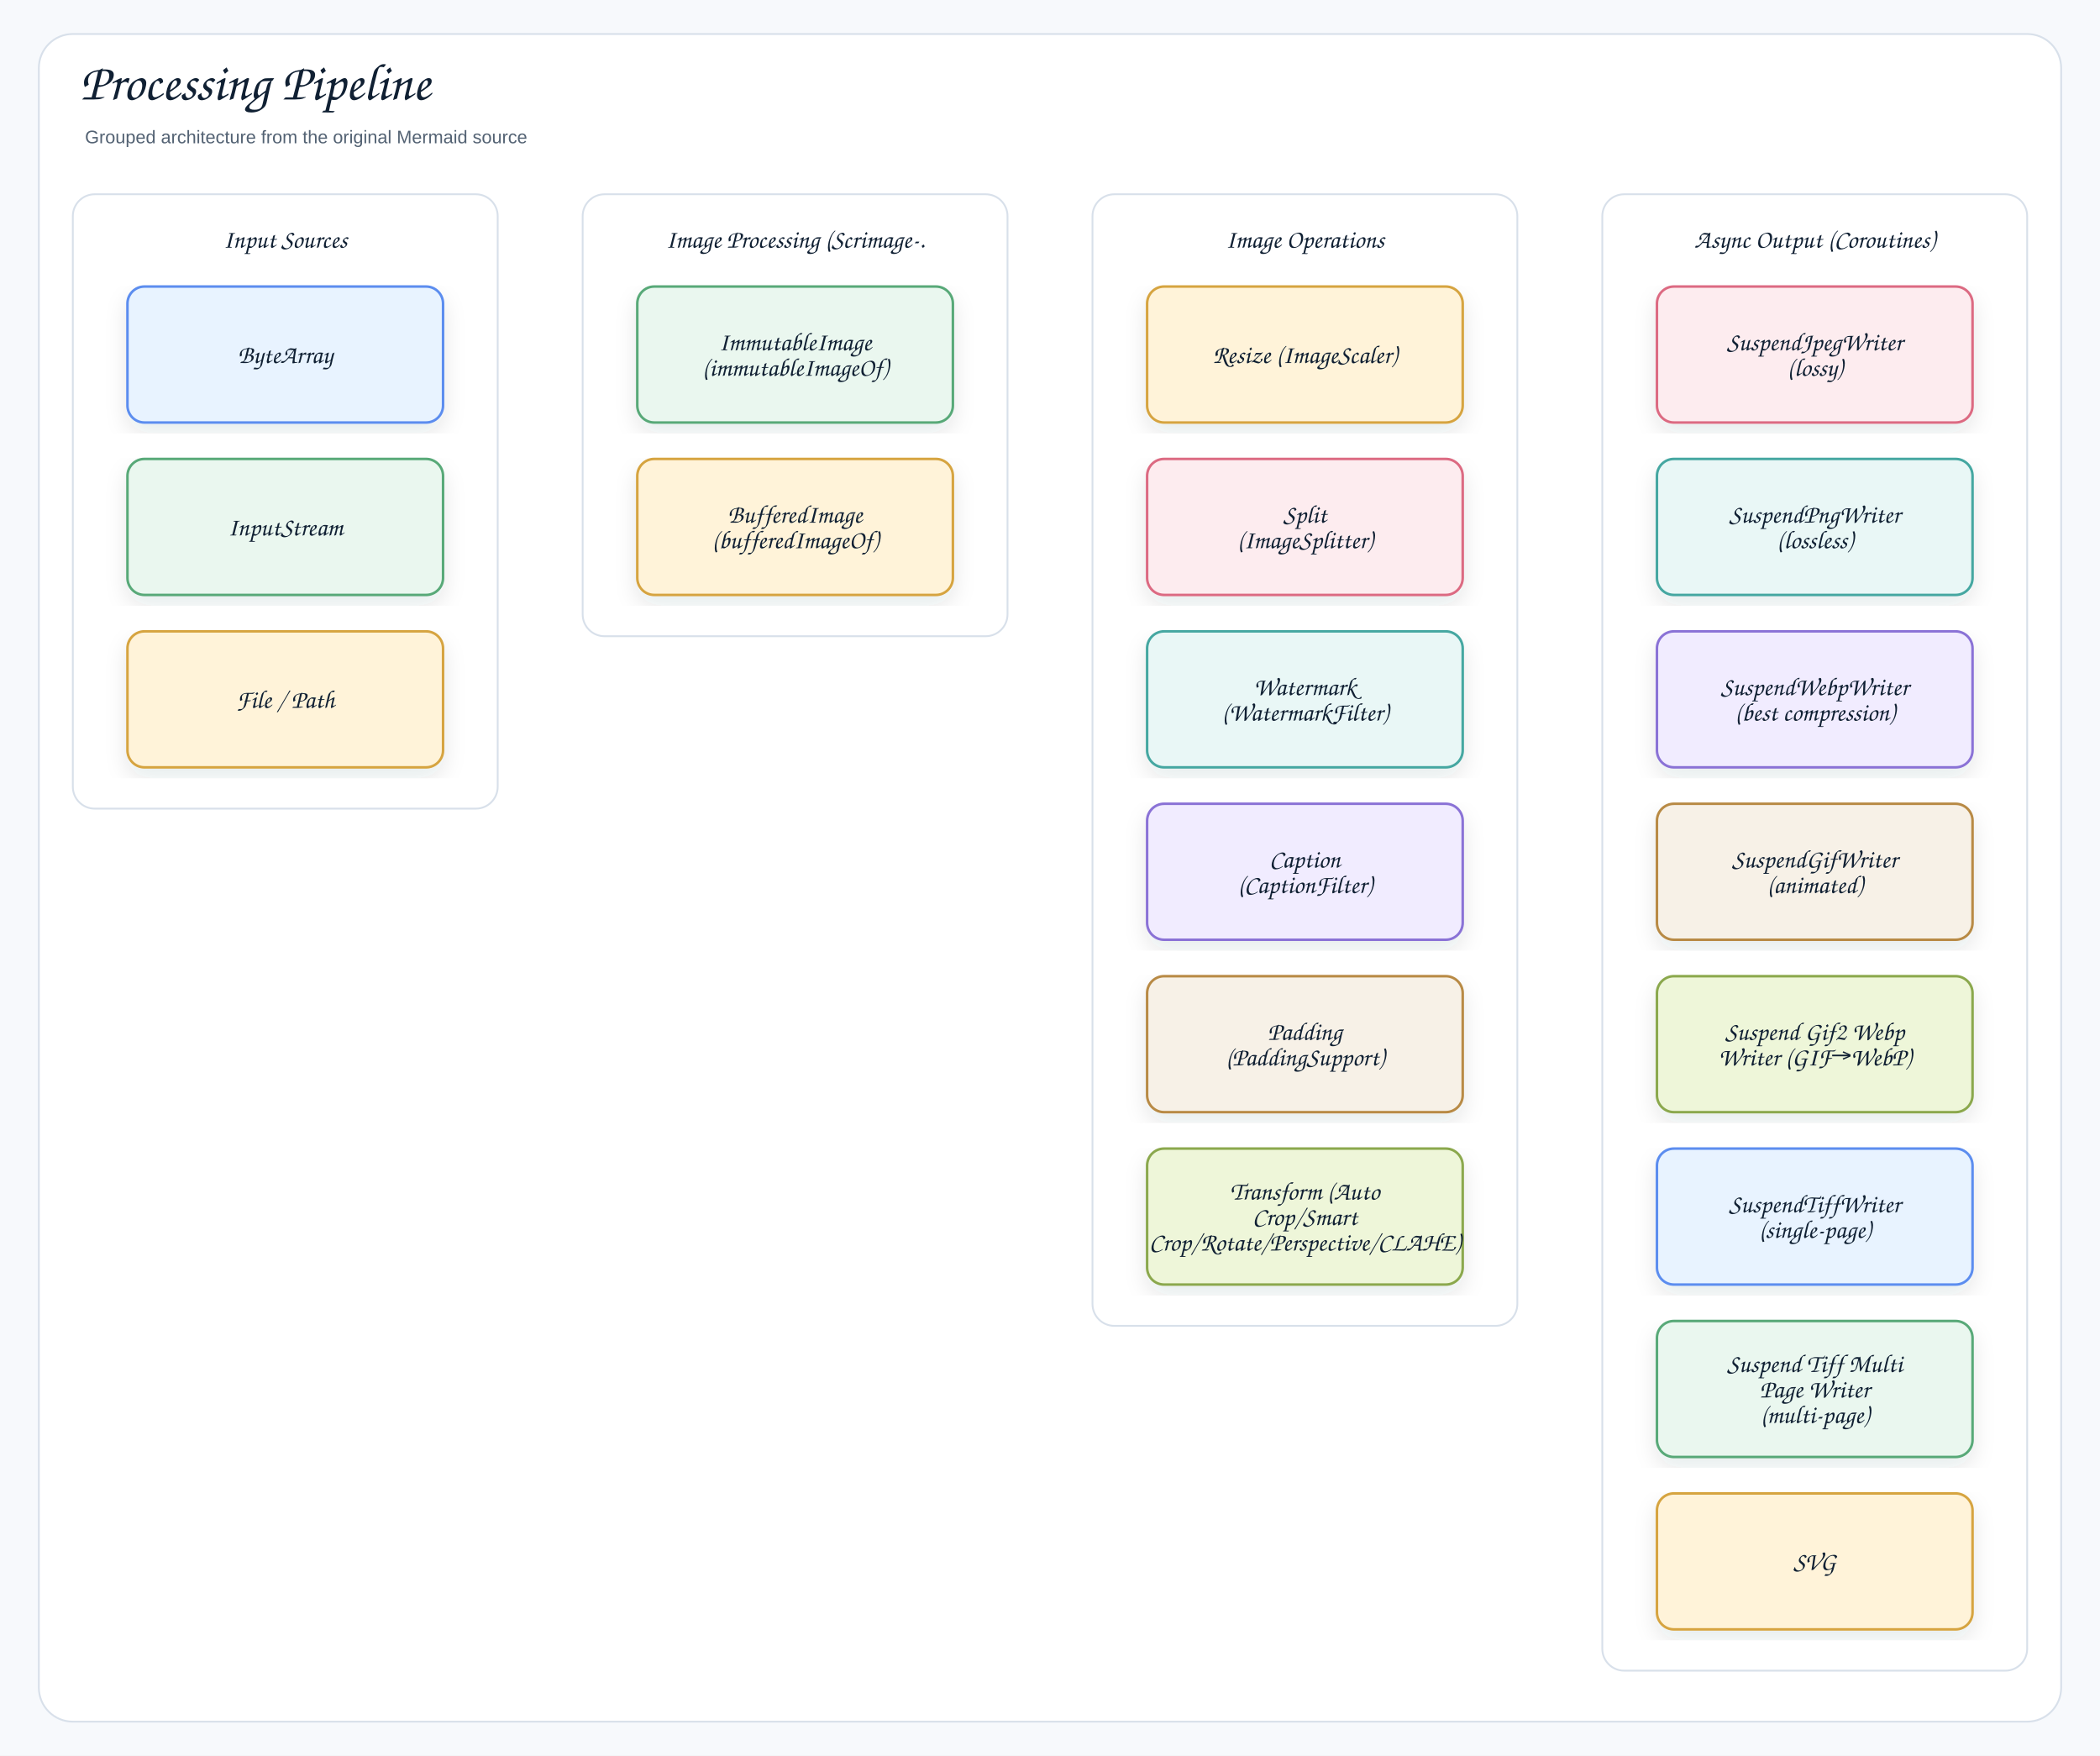
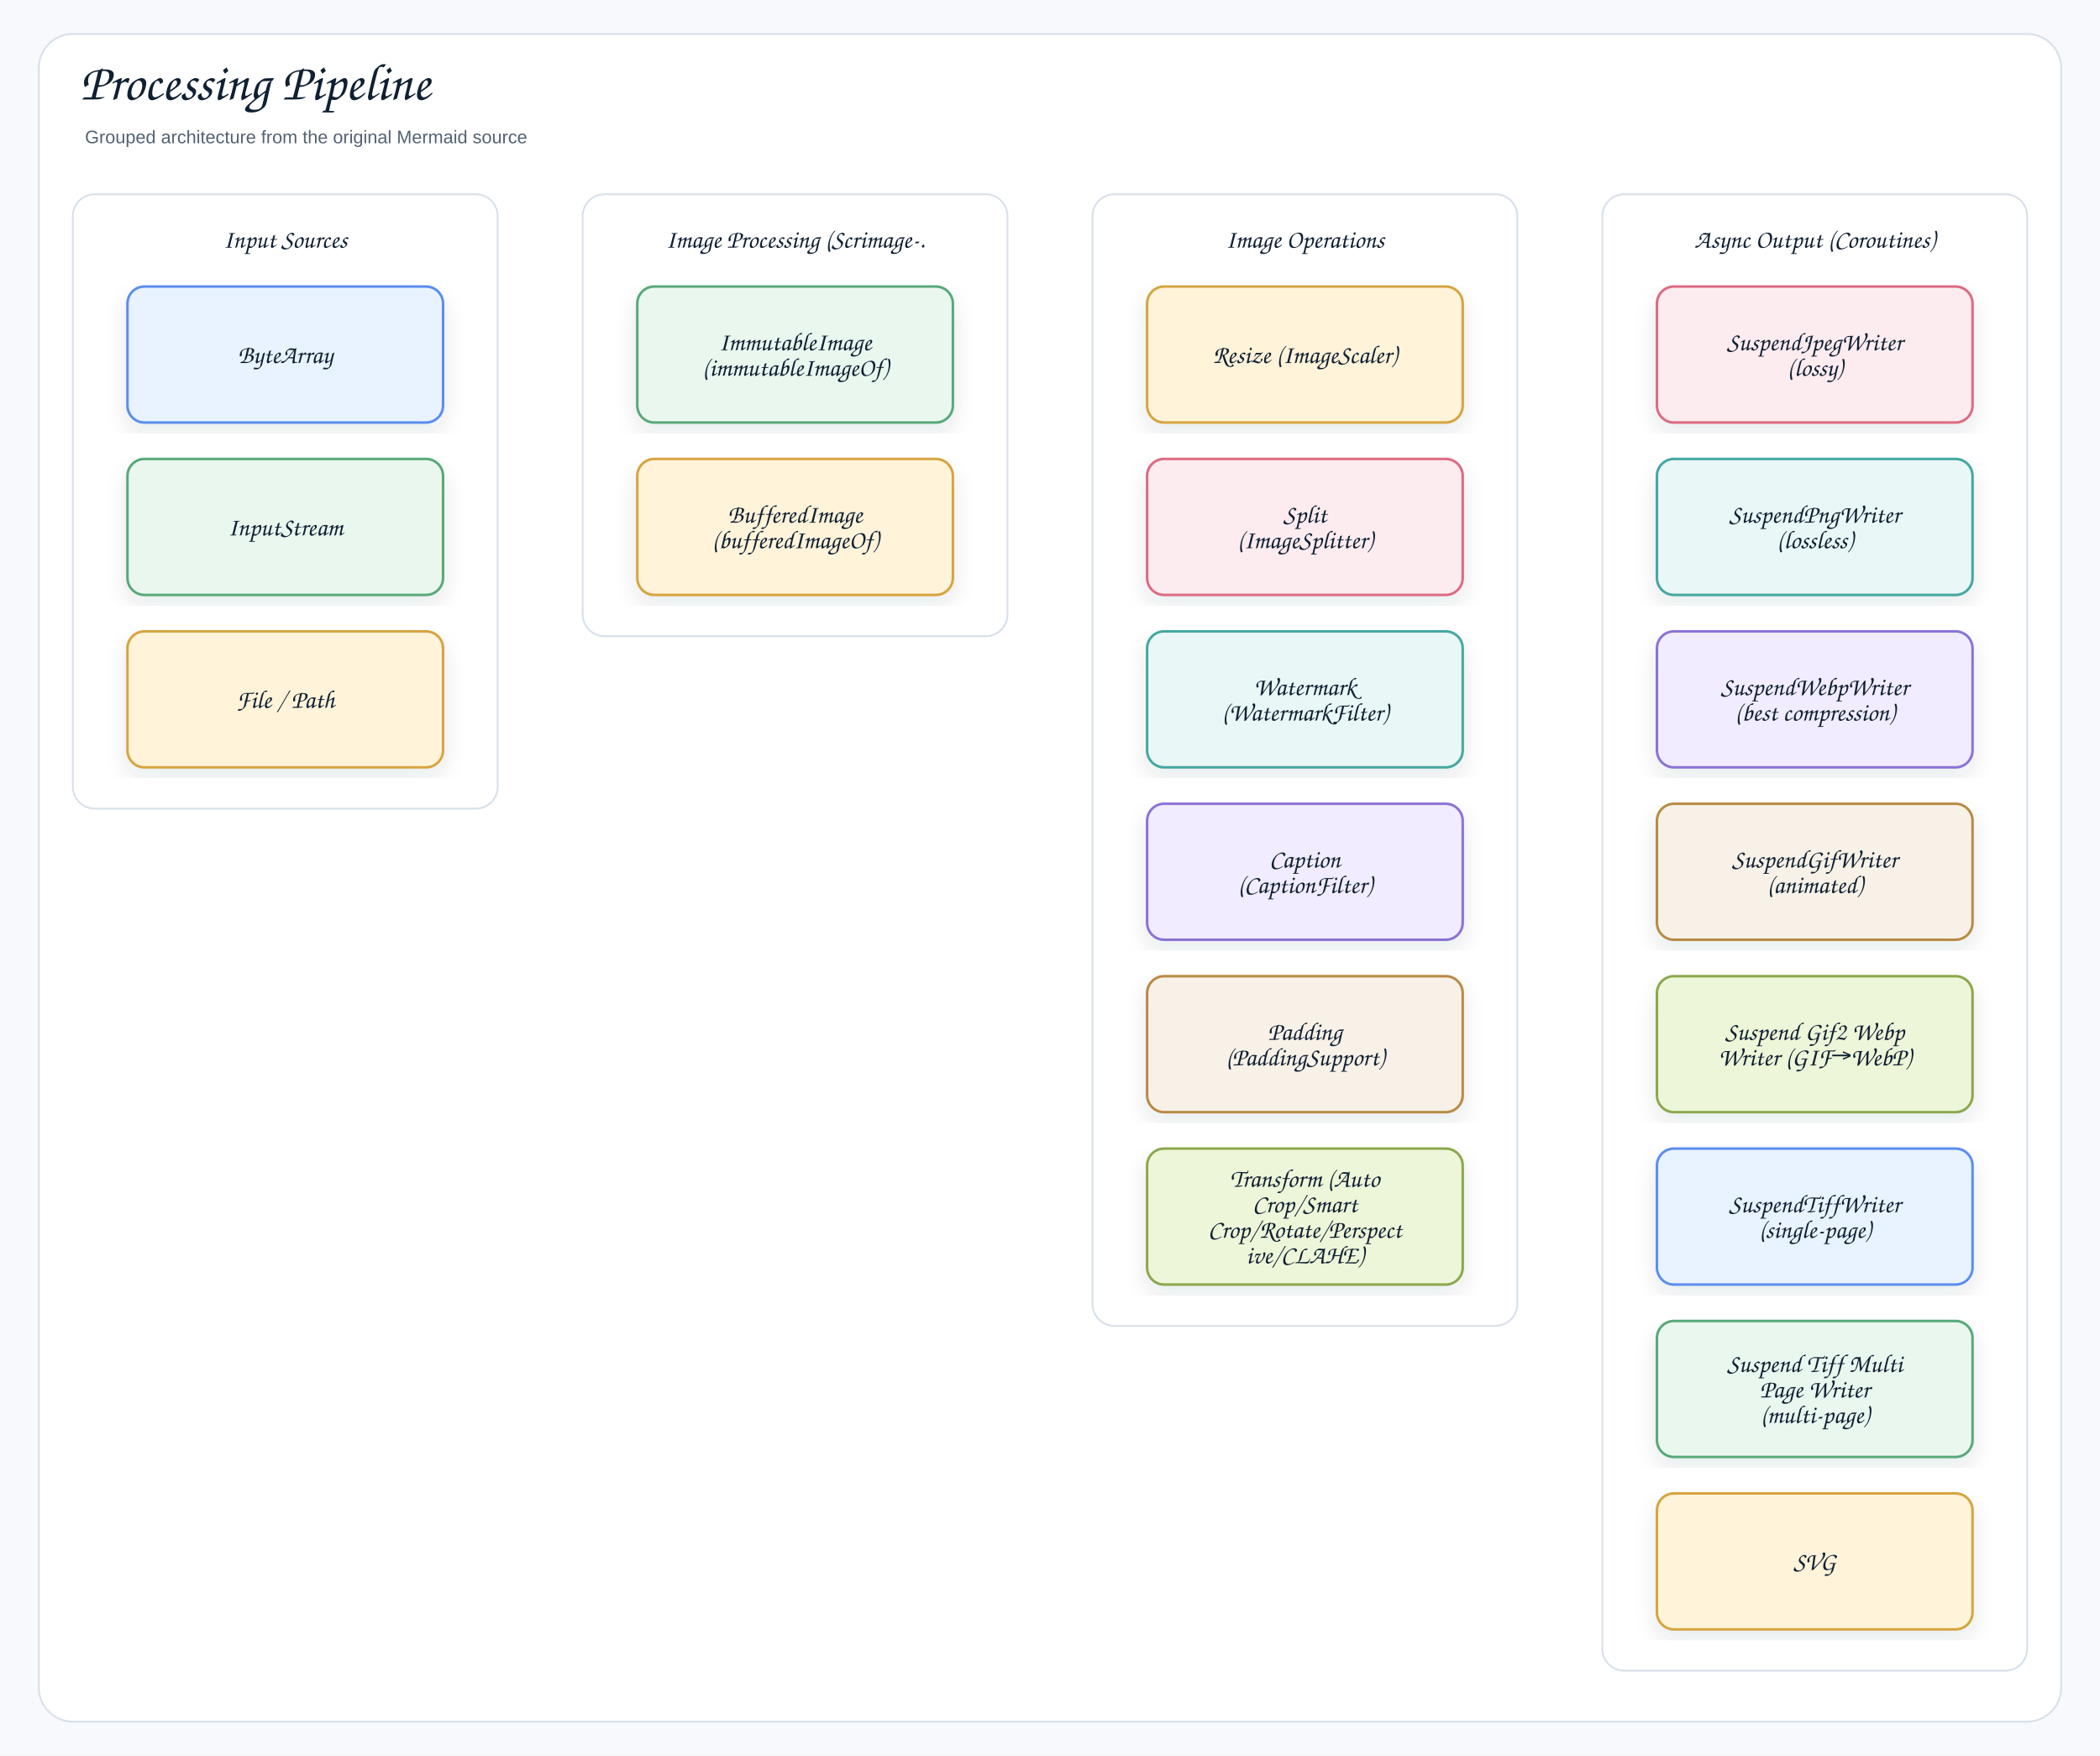
<svg xmlns="http://www.w3.org/2000/svg" width="1730" height="1446" viewBox="0 0 1730 1446" role="img" aria-label="Processing Pipeline">
  <defs>
    <filter id="shadow" x="-8%" y="-8%" width="116%" height="116%">
      <feDropShadow dx="0" dy="8" stdDeviation="9" flood-color="#1f2937" flood-opacity="0.10" />
    </filter>
    <marker id="openArrow" markerWidth="12" markerHeight="10" refX="10" refY="5" orient="auto" markerUnits="strokeWidth">
      <path d="M 1 1 L 10 5 L 1 9" fill="none" stroke="#758297" stroke-width="1.8" stroke-linecap="round" stroke-linejoin="round" />
    </marker>
    <marker id="inherit" markerWidth="14" markerHeight="12" refX="12" refY="6" orient="auto" markerUnits="strokeWidth">
      <path d="M 0 1 L 12 6 L 0 11 Z" fill="#ffffff" stroke="#758297" stroke-width="1.8" />
    </marker>
    <style>
    .canvas{fill:#f7f9fc}.frame{fill:#fff;stroke:#d8e0ea;stroke-width:1.5}
    .title{font-family:"Architects Daughter","Comic Sans MS","Comic Sans",cursive;font-size:43px;font-weight:400;fill:#102033}
    .subtitle{font-family:"Comic Sans MS","Comic Sans","Comic Neue",Arial,sans-serif;font-size:15px;font-weight:400;fill:#536273}
    .label{font-family:"Architects Daughter","Comic Sans MS","Comic Sans",cursive;font-size:25px;font-weight:400;fill:#102033}
    .smallLabel{font-family:"Architects Daughter","Comic Sans MS","Comic Sans",cursive;font-size:21px;font-weight:400;fill:#102033}
    .mono{font-family:"Comic Sans MS","Comic Sans","Comic Neue",Arial,sans-serif;font-size:12px;font-weight:400;fill:#102033}
    .small{font-family:"Comic Sans MS","Comic Sans","Comic Neue",Arial,sans-serif;font-size:12px;font-weight:400;fill:#536273}
    .strong{font-family:"Comic Sans MS","Comic Sans","Comic Neue",Arial,sans-serif;font-size:13px;font-weight:400;fill:#102033}
    .card{stroke-width:2.1;filter:url(#shadow)}.compartment{stroke-width:1.5;fill:none}
    .line{stroke:#758297;stroke-width:2.1;fill:none;marker-end:url(#openArrow)}
    .plainLine{stroke:#758297;stroke-width:2.1;fill:none}
    .dashed{stroke:#758297;stroke-width:2.1;stroke-dasharray:7 6;fill:none;marker-end:url(#openArrow)}
    .inheritLine{stroke:#758297;stroke-width:2.2;fill:none;marker-end:url(#inherit)}
    .implLine{stroke:#758297;stroke-width:2.2;stroke-dasharray:8 7;fill:none;marker-end:url(#inherit)}
  </style>
  </defs>
  <rect class="canvas" width="1730" height="1446" />
  <rect class="frame" x="32" y="28" width="1666" height="1390" rx="28" />
  <text class="title" x="66" y="82">Processing Pipeline</text>
  <text class="subtitle" x="70" y="118">Grouped architecture from the original Mermaid source</text>
  <g transform="translate(60,160)">
    <rect x="0" y="0" width="350" height="506" rx="18" fill="#ffffff" stroke="#d8e0ea" stroke-width="1.5" />
    <text class="smallLabel" x="175" y="44" text-anchor="middle">Input Sources</text>
  </g>
  <g transform="translate(105,236)">
    <rect class="card" x="0" y="0" width="260" height="112" rx="14" fill="#E8F3FF" stroke="#5B8DEF" />
    <text class="smallLabel" x="130" y="63" text-anchor="middle">ByteArray</text>
  </g>
  <g transform="translate(105,378)">
    <rect class="card" x="0" y="0" width="260" height="112" rx="14" fill="#EAF7EF" stroke="#58A978" />
    <text class="smallLabel" x="130" y="63" text-anchor="middle">InputStream</text>
  </g>
  <g transform="translate(105,520)">
    <rect class="card" x="0" y="0" width="260" height="112" rx="14" fill="#FFF3D9" stroke="#D6A441" />
    <text class="smallLabel" x="130" y="63" text-anchor="middle">File / Path</text>
  </g>
  <g transform="translate(480,160)">
    <rect x="0" y="0" width="350" height="364" rx="18" fill="#ffffff" stroke="#d8e0ea" stroke-width="1.5" />
    <text class="smallLabel" x="175" y="44" text-anchor="middle">Image Processing (Scrimage-.</text>
  </g>
  <g transform="translate(525,236)">
    <rect class="card" x="0" y="0" width="260" height="112" rx="14" fill="#EAF7EF" stroke="#58A978" />
    <text class="smallLabel" x="130" y="52.5" text-anchor="middle">ImmutableImage</text>
    <text class="smallLabel" x="130" y="73.5" text-anchor="middle">(immutableImageOf)</text>
  </g>
  <g transform="translate(525,378)">
    <rect class="card" x="0" y="0" width="260" height="112" rx="14" fill="#FFF3D9" stroke="#D6A441" />
    <text class="smallLabel" x="130" y="52.5" text-anchor="middle">BufferedImage</text>
    <text class="smallLabel" x="130" y="73.5" text-anchor="middle">(bufferedImageOf)</text>
  </g>
  <g transform="translate(900,160)">
    <rect x="0" y="0" width="350" height="932" rx="18" fill="#ffffff" stroke="#d8e0ea" stroke-width="1.5" />
    <text class="smallLabel" x="175" y="44" text-anchor="middle">Image Operations</text>
  </g>
  <g transform="translate(945,236)">
    <rect class="card" x="0" y="0" width="260" height="112" rx="14" fill="#FFF3D9" stroke="#D6A441" />
    <text class="smallLabel" x="130" y="63" text-anchor="middle">Resize (ImageScaler)</text>
  </g>
  <g transform="translate(945,378)">
    <rect class="card" x="0" y="0" width="260" height="112" rx="14" fill="#FDECEF" stroke="#DC6B82" />
    <text class="smallLabel" x="130" y="52.5" text-anchor="middle">Split</text>
    <text class="smallLabel" x="130" y="73.5" text-anchor="middle">(ImageSplitter)</text>
  </g>
  <g transform="translate(945,520)">
    <rect class="card" x="0" y="0" width="260" height="112" rx="14" fill="#E9F7F6" stroke="#45A7A1" />
    <text class="smallLabel" x="130" y="52.5" text-anchor="middle">Watermark</text>
    <text class="smallLabel" x="130" y="73.5" text-anchor="middle">(WatermarkFilter)</text>
  </g>
  <g transform="translate(945,662)">
    <rect class="card" x="0" y="0" width="260" height="112" rx="14" fill="#F1ECFF" stroke="#8A72D6" />
    <text class="smallLabel" x="130" y="52.5" text-anchor="middle">Caption</text>
    <text class="smallLabel" x="130" y="73.5" text-anchor="middle">(CaptionFilter)</text>
  </g>
  <g transform="translate(945,804)">
    <rect class="card" x="0" y="0" width="260" height="112" rx="14" fill="#F7F1E7" stroke="#B88A44" />
    <text class="smallLabel" x="130" y="52.5" text-anchor="middle">Padding</text>
    <text class="smallLabel" x="130" y="73.5" text-anchor="middle">(PaddingSupport)</text>
  </g>
  <g transform="translate(945,946)">
    <rect class="card" x="0" y="0" width="260" height="112" rx="14" fill="#EEF6D9" stroke="#8BA84D" />
-     <text class="smallLabel" x="130" y="42" text-anchor="middle">Transform (Auto</text>
-     <text class="smallLabel" x="130" y="63" text-anchor="middle">Crop/Smart</text>
-     <text class="smallLabel" x="130" y="84" text-anchor="middle">Crop/Rotate/Perspective/CLAHE)</text>
+     <text class="smallLabel" x="130" y="31.5" text-anchor="middle">Transform (Auto</text>
+     <text class="smallLabel" x="130" y="52.5" text-anchor="middle">Crop/Smart</text>
+     <text class="smallLabel" x="130" y="73.5" text-anchor="middle">Crop/Rotate/Perspect</text>
+     <text class="smallLabel" x="130" y="94.5" text-anchor="middle">ive/CLAHE)</text>
  </g>
  <g transform="translate(1320,160)">
    <rect x="0" y="0" width="350" height="1216" rx="18" fill="#ffffff" stroke="#d8e0ea" stroke-width="1.5" />
    <text class="smallLabel" x="175" y="44" text-anchor="middle">Async Output (Coroutines)</text>
  </g>
  <g transform="translate(1365,236)">
    <rect class="card" x="0" y="0" width="260" height="112" rx="14" fill="#FDECEF" stroke="#DC6B82" />
    <text class="smallLabel" x="130" y="52.5" text-anchor="middle">SuspendJpegWriter</text>
    <text class="smallLabel" x="130" y="73.5" text-anchor="middle">(lossy)</text>
  </g>
  <g transform="translate(1365,378)">
    <rect class="card" x="0" y="0" width="260" height="112" rx="14" fill="#E9F7F6" stroke="#45A7A1" />
    <text class="smallLabel" x="130" y="52.5" text-anchor="middle">SuspendPngWriter</text>
    <text class="smallLabel" x="130" y="73.5" text-anchor="middle">(lossless)</text>
  </g>
  <g transform="translate(1365,520)">
    <rect class="card" x="0" y="0" width="260" height="112" rx="14" fill="#F1ECFF" stroke="#8A72D6" />
    <text class="smallLabel" x="130" y="52.5" text-anchor="middle">SuspendWebpWriter</text>
    <text class="smallLabel" x="130" y="73.5" text-anchor="middle">(best compression)</text>
  </g>
  <g transform="translate(1365,662)">
    <rect class="card" x="0" y="0" width="260" height="112" rx="14" fill="#F7F1E7" stroke="#B88A44" />
    <text class="smallLabel" x="130" y="52.5" text-anchor="middle">SuspendGifWriter</text>
    <text class="smallLabel" x="130" y="73.5" text-anchor="middle">(animated)</text>
  </g>
  <g transform="translate(1365,804)">
    <rect class="card" x="0" y="0" width="260" height="112" rx="14" fill="#EEF6D9" stroke="#8BA84D" />
    <text class="smallLabel" x="130" y="52.5" text-anchor="middle">Suspend Gif2 Webp</text>
    <text class="smallLabel" x="130" y="73.5" text-anchor="middle">Writer (GIF→WebP)</text>
  </g>
  <g transform="translate(1365,946)">
    <rect class="card" x="0" y="0" width="260" height="112" rx="14" fill="#E8F3FF" stroke="#5B8DEF" />
    <text class="smallLabel" x="130" y="52.5" text-anchor="middle">SuspendTiffWriter</text>
    <text class="smallLabel" x="130" y="73.5" text-anchor="middle">(single-page)</text>
  </g>
  <g transform="translate(1365,1088)">
    <rect class="card" x="0" y="0" width="260" height="112" rx="14" fill="#EAF7EF" stroke="#58A978" />
    <text class="smallLabel" x="130" y="42" text-anchor="middle">Suspend Tiff Multi</text>
    <text class="smallLabel" x="130" y="63" text-anchor="middle">Page Writer</text>
    <text class="smallLabel" x="130" y="84" text-anchor="middle">(multi-page)</text>
  </g>
  <g transform="translate(1365,1230)">
    <rect class="card" x="0" y="0" width="260" height="112" rx="14" fill="#FFF3D9" stroke="#D6A441" />
    <text class="smallLabel" x="130" y="63" text-anchor="middle">SVG</text>
  </g>
</svg>
